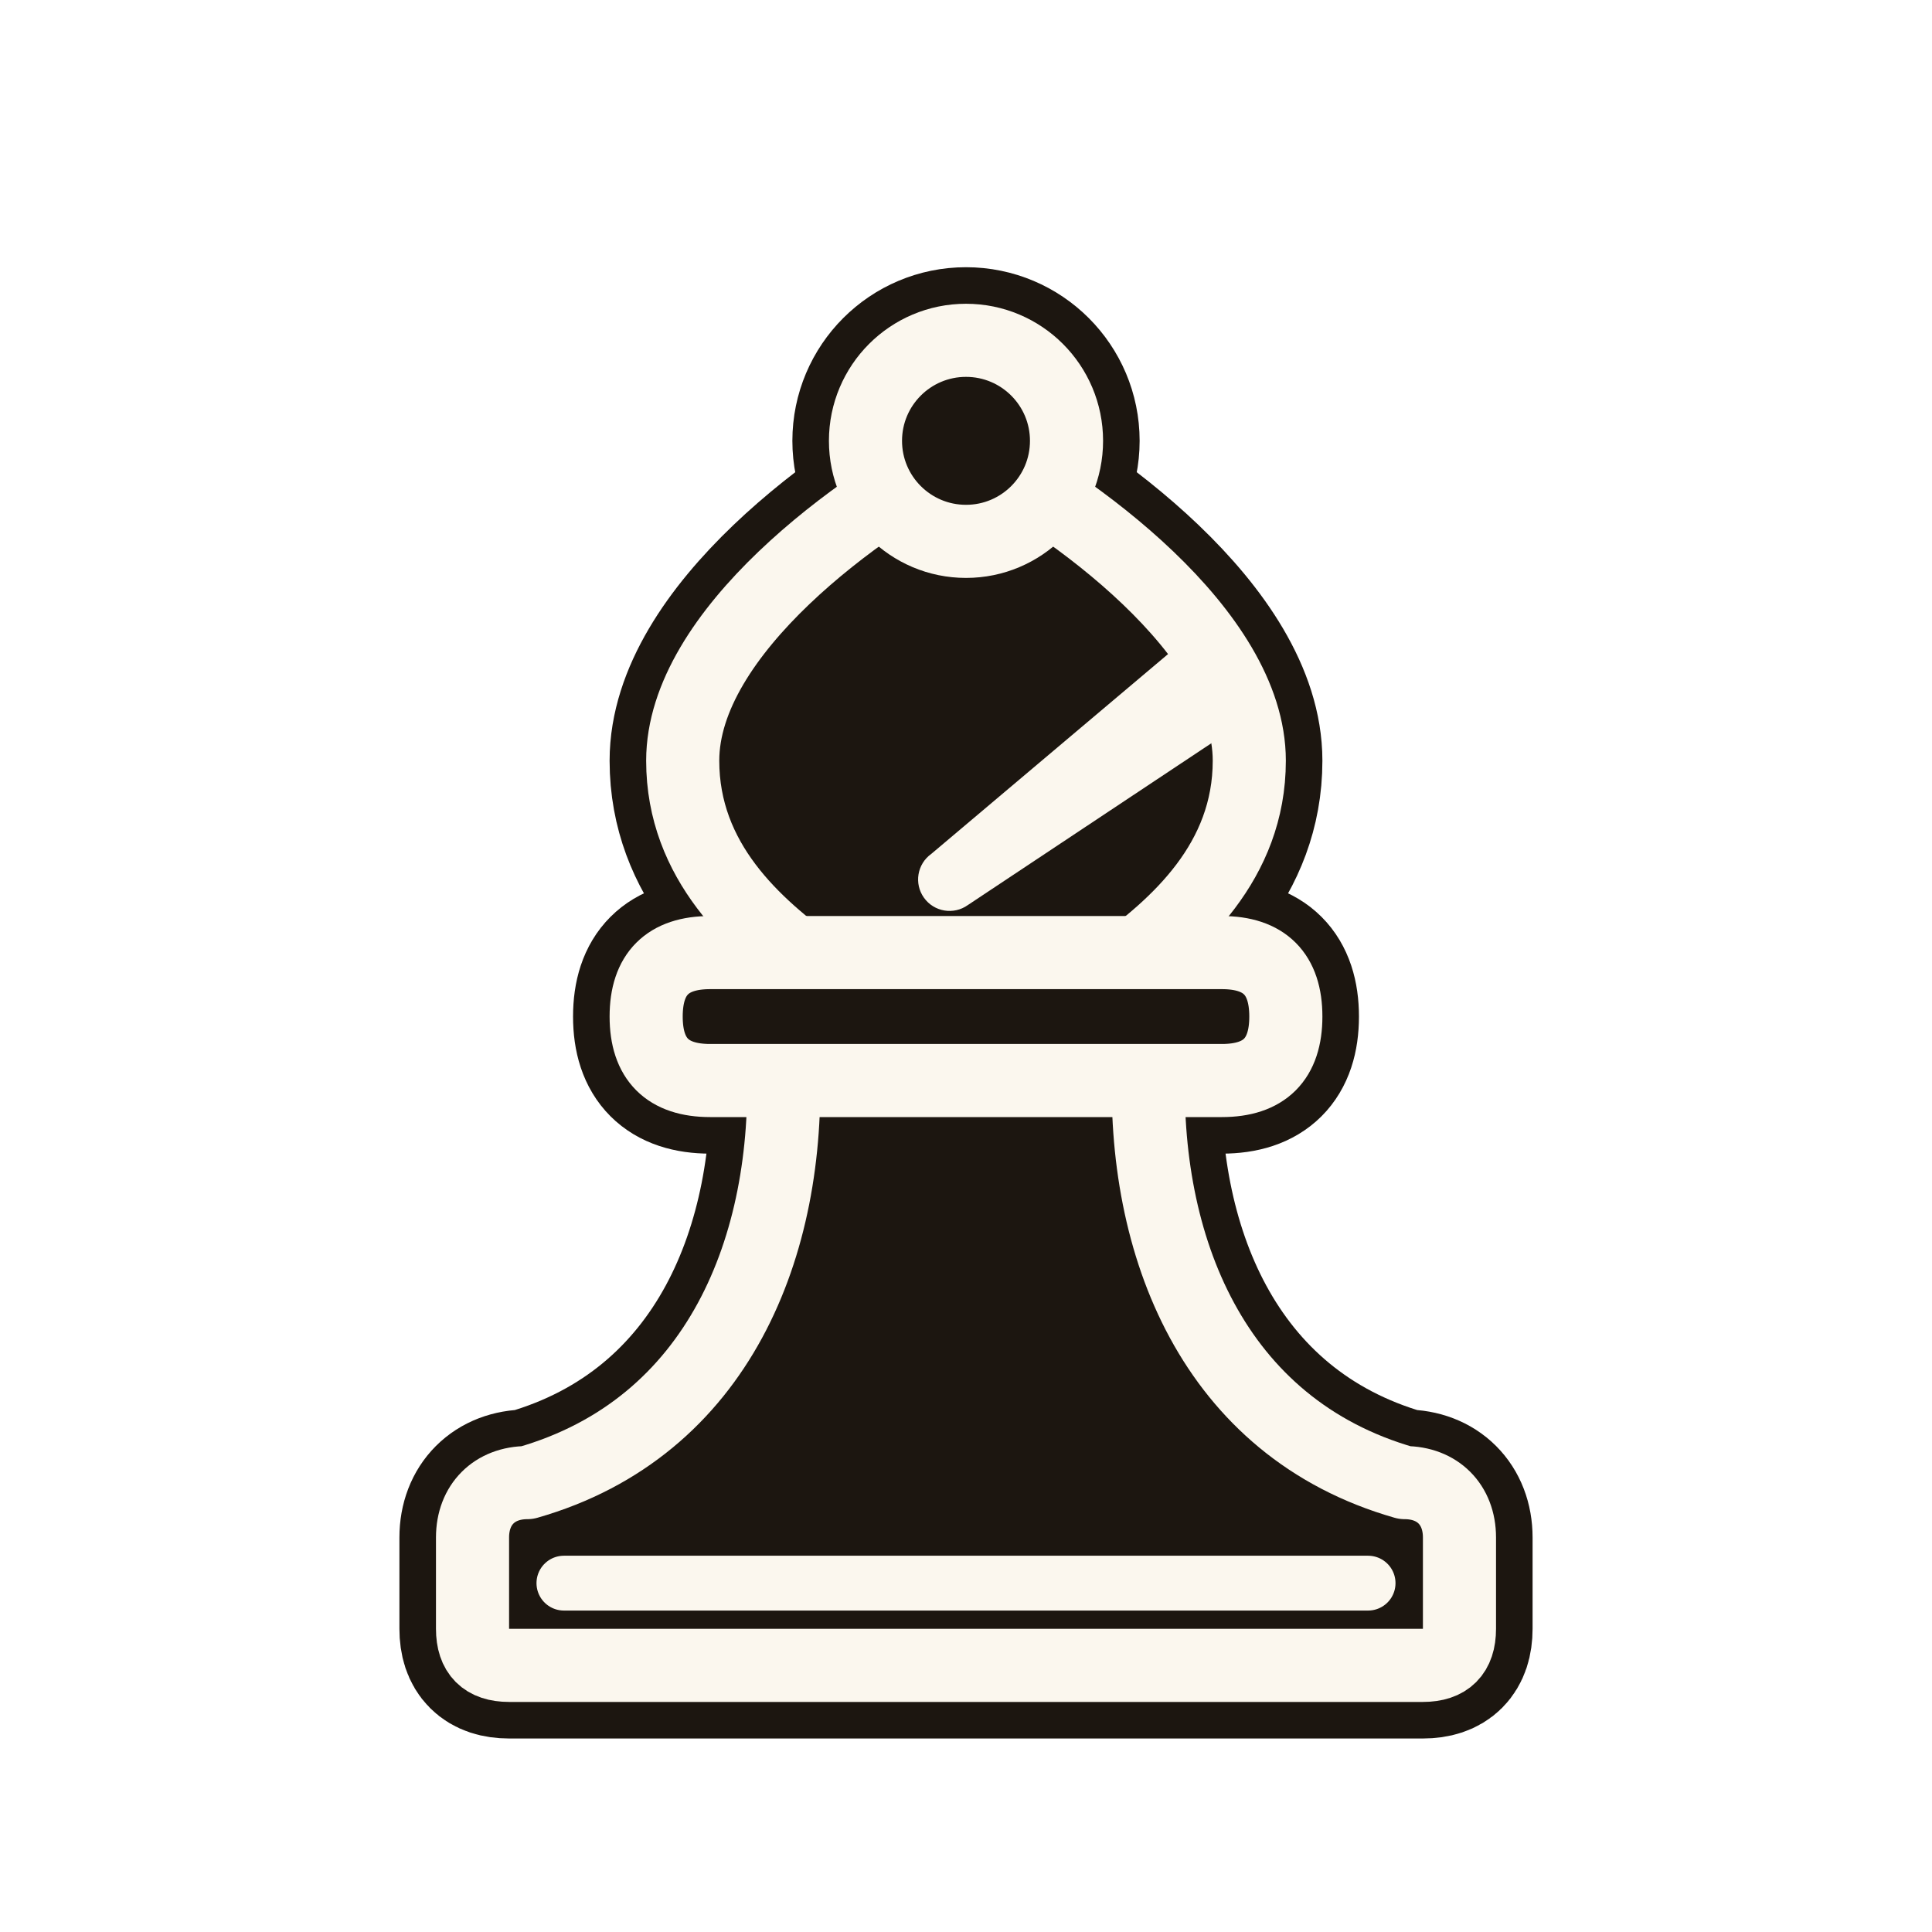
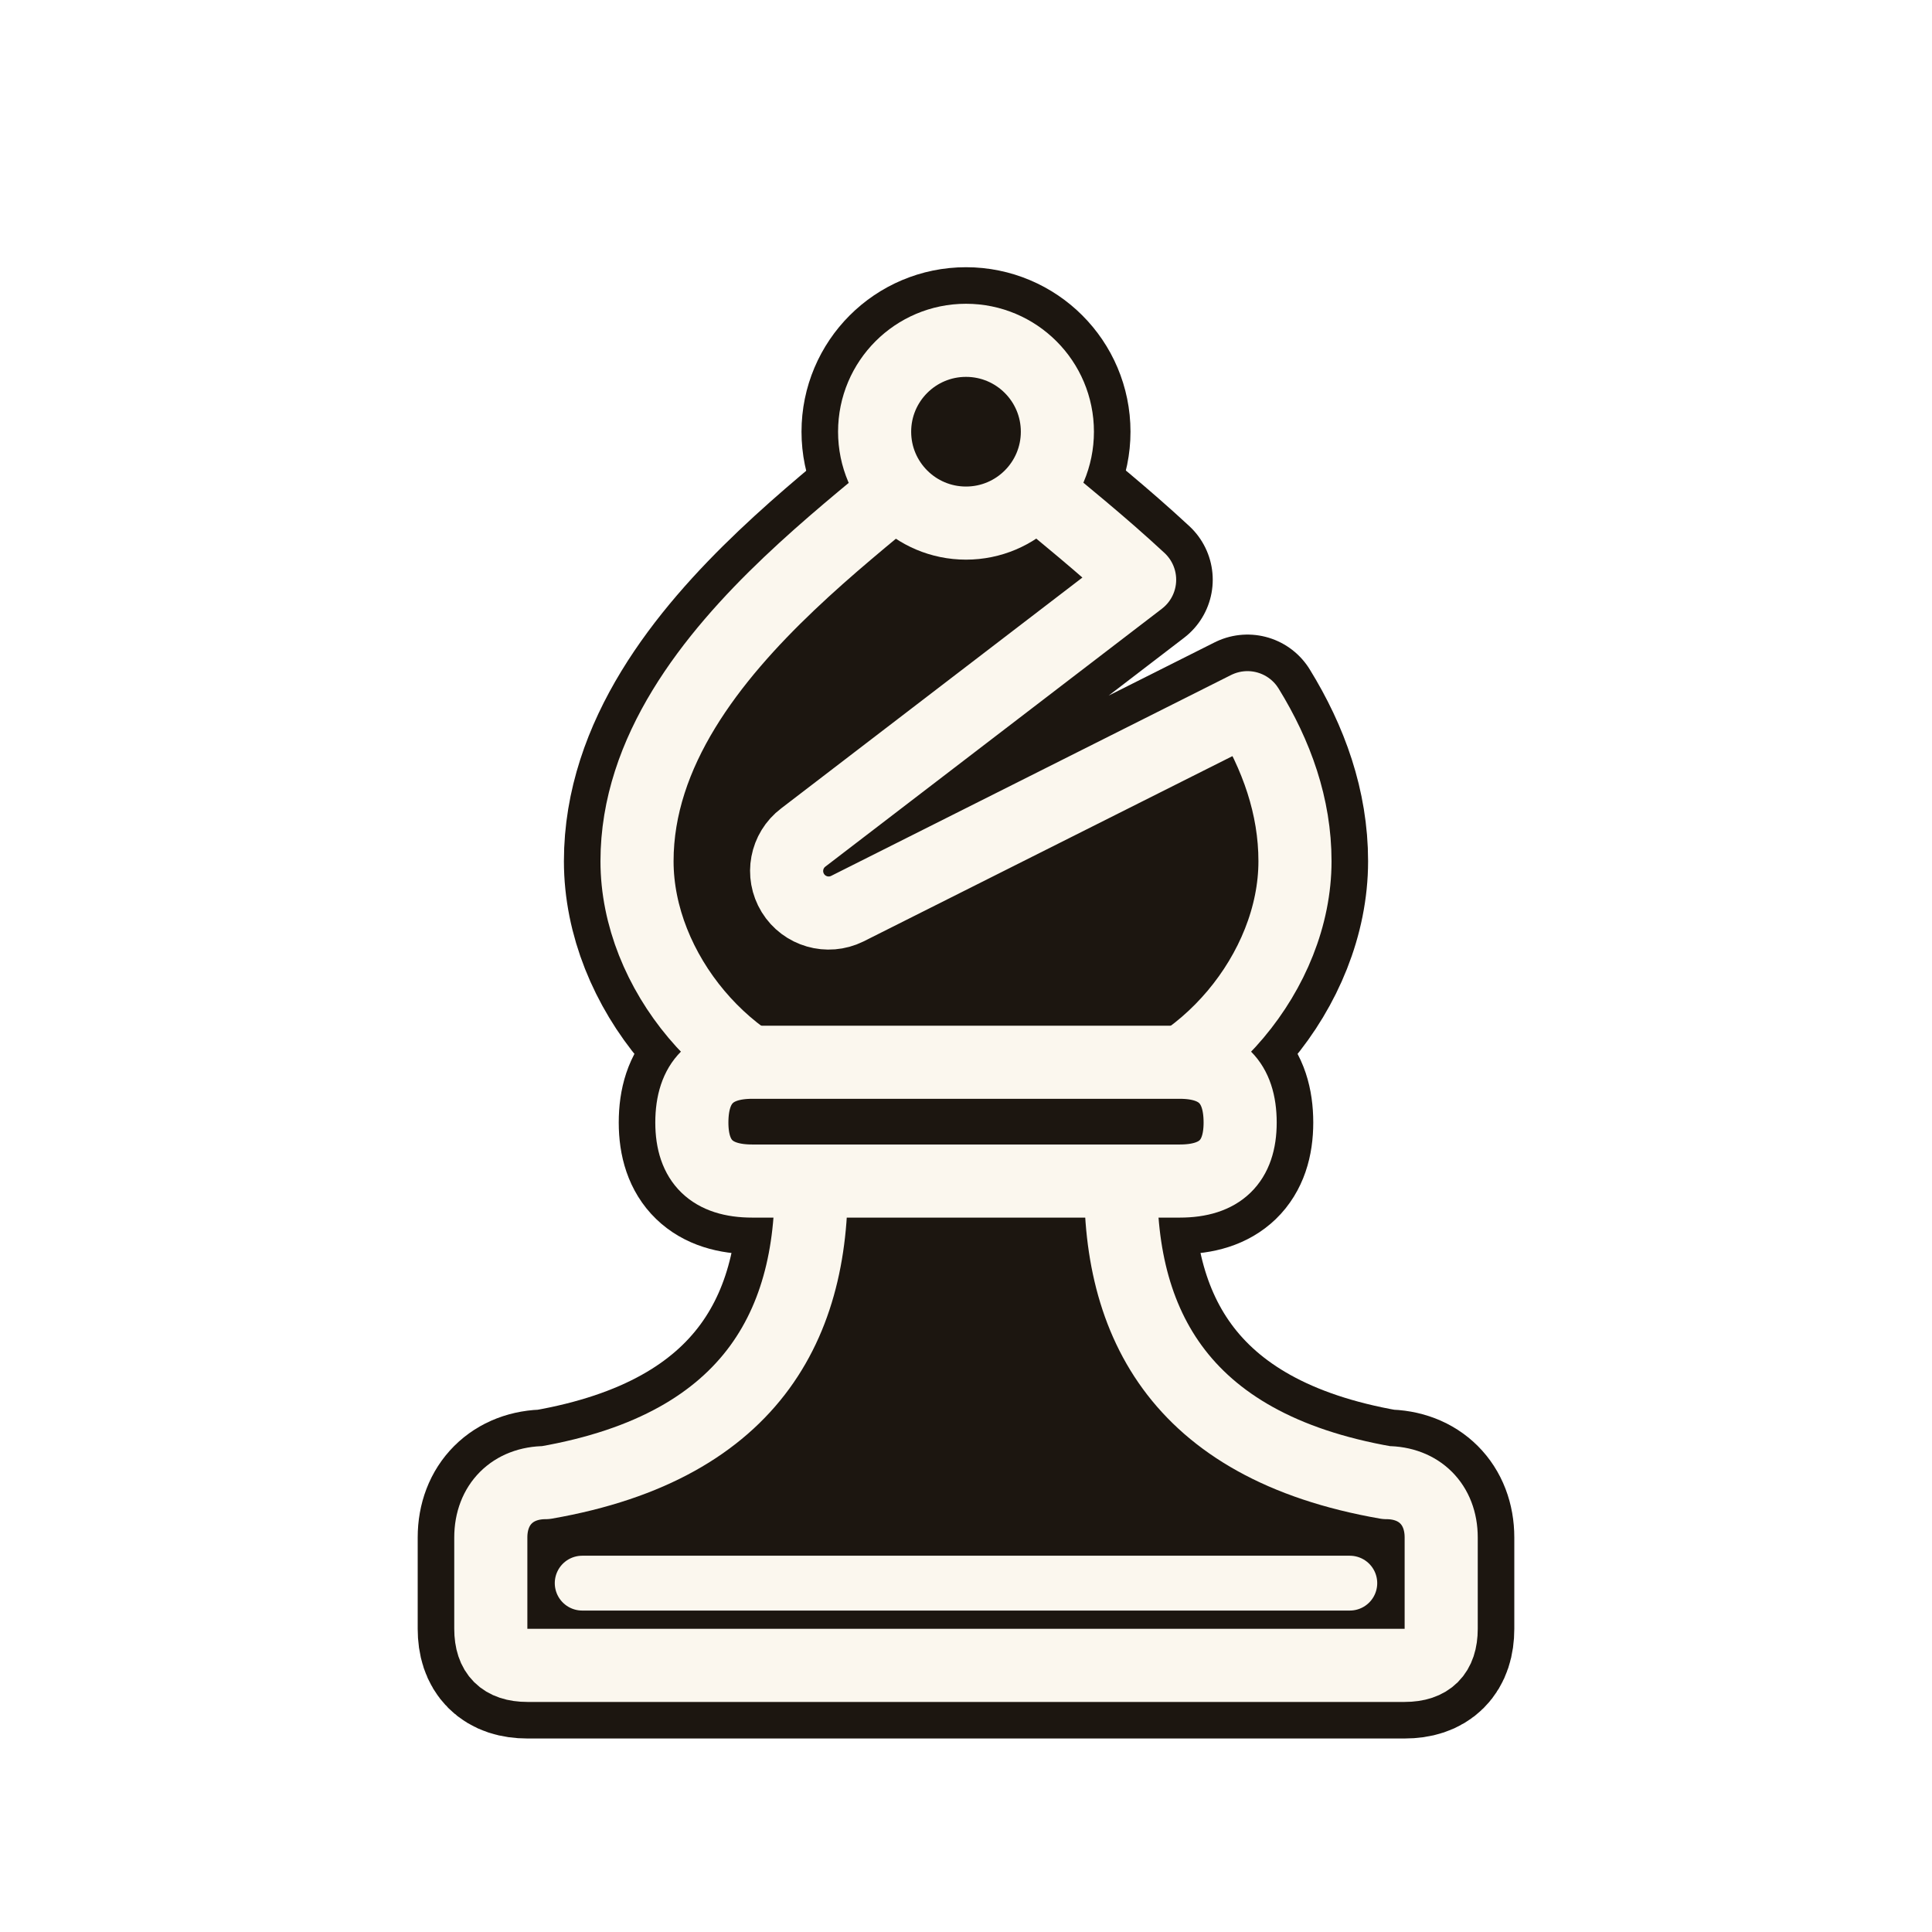
<svg xmlns="http://www.w3.org/2000/svg" viewBox="0 0 100 100">
  <g transform="translate(50 86.2) scale(0.946) translate(-50 -88)">
    <g fill="#1c1610" stroke="#1c1610" stroke-width="8" stroke-linejoin="round">
-       <path d="M50 55L60 55C59.6 65 63.5 75 74 78C75.8 78 77 79.2 77 81L77 86Q77 88 75 88L50 88L25 88Q23 88 23 86L23 81C23 79.2 24.2 78 26 78C36.5 75 40.4 65 40 55L50 55Z" />
-       <path d="M50 21.5C55.9 24.5 65.5 31.5 65.5 38.5C65.5 44 61.6 47.5 58.1 50L50 50L41.9 50C38.4 47.5 34.5 44 34.5 38.5C34.5 31.5 44.1 24.5 50 21.5Z" />
-       <path d="M50 49L64 49Q67.5 49 67.5 52.5Q67.5 56 64 56L50 56L36 56Q32.5 56 32.5 52.5Q32.5 49 36 49L50 49Z" />
-       <path d="M44.5 21A5.5 5.5 0 1 1 55.5 21A5.5 5.5 0 1 1 44.5 21Z" />
+       <path d="M50 60.5L58.5 60.5C58.1 69 61.5 76 73 78C74.8 78 76 79.2 76 81L76 86Q76 88 74 88L50 88L26 88Q24 88 24 86L24 81C24 79.2 25.2 78 27 78C38.5 76 41.9 69 41.5 60.5L50 60.5Z" />
+       <path d="M50 20C50.9 21.7 55.3 24.7 59.5 28.6L41.1 42.7A2.3 2.3 0 0 0 43.5 46.6L65.4 35.6C67 38.2 68 41 68 44C68 50 63 56 57 57H43C37 56 32 50 32 44C32 32 48.2 23.5 50 20Z" />
+       <path d="M50 55L61.7 55Q65 55 65 58.3Q65 61.5 61.7 61.5L50 61.5L38.3 61.5Q35 61.5 35 58.3Q35 55 38.3 55L50 55Z" />
+       <path d="M45 20.5A5 5 0 1 1 55 20.5A5 5 0 1 1 45 20.5Z" />
    </g>
    <g fill="#1c1610" stroke="#fbf7ee" stroke-width="4" stroke-linejoin="round" stroke-linecap="round">
-       <path d="M50 55L60 55C59.6 65 63.5 75 74 78C75.8 78 77 79.2 77 81L77 86Q77 88 75 88L50 88L25 88Q23 88 23 86L23 81C23 79.2 24.2 78 26 78C36.5 75 40.4 65 40 55L50 55Z" />
-       <path d="M50 21.5C55.9 24.5 65.5 31.5 65.5 38.5C65.5 44 61.6 47.5 58.1 50L50 50L41.9 50C38.4 47.5 34.5 44 34.5 38.5C34.5 31.5 44.1 24.5 50 21.5Z" />
-       <path d="M50 49L64 49Q67.5 49 67.5 52.5Q67.5 56 64 56L50 56L36 56Q32.5 56 32.5 52.5Q32.5 49 36 49L50 49Z" />
-       <path d="M44.5 21A5.5 5.5 0 1 1 55.5 21A5.5 5.5 0 1 1 44.5 21Z" />
-       <path fill="none" stroke-width="3" d="M28 83.5H72" />
-       <path fill="#fbf7ee" stroke="none" d="M62.2 31.7L48.1 43.6A1.7 1.7 0 0 0 50.1 46.4L65.6 36.1Z" />
+       <path d="M50 60.5L58.5 60.5C58.1 69 61.5 76 73 78C74.8 78 76 79.2 76 81L76 86Q76 88 74 88L50 88L26 88Q24 88 24 86L24 81C24 79.2 25.2 78 27 78C38.5 76 41.9 69 41.5 60.5L50 60.5Z" />
+       <path d="M50 20C50.9 21.7 55.3 24.7 59.5 28.6L41.1 42.7A2.3 2.3 0 0 0 43.5 46.6L65.4 35.6C67 38.2 68 41 68 44C68 50 63 56 57 57H43C37 56 32 50 32 44C32 32 48.2 23.5 50 20Z" />
+       <path d="M50 55L61.7 55Q65 55 65 58.3Q65 61.5 61.7 61.5L50 61.5L38.3 61.5Q35 61.5 35 58.3Q35 55 38.3 55L50 55Z" />
+       <path d="M45 20.5A5 5 0 1 1 55 20.5A5 5 0 1 1 45 20.5Z" />
+       <path fill="none" stroke-width="3" d="M29 83.5H71" />
    </g>
  </g>
</svg>
